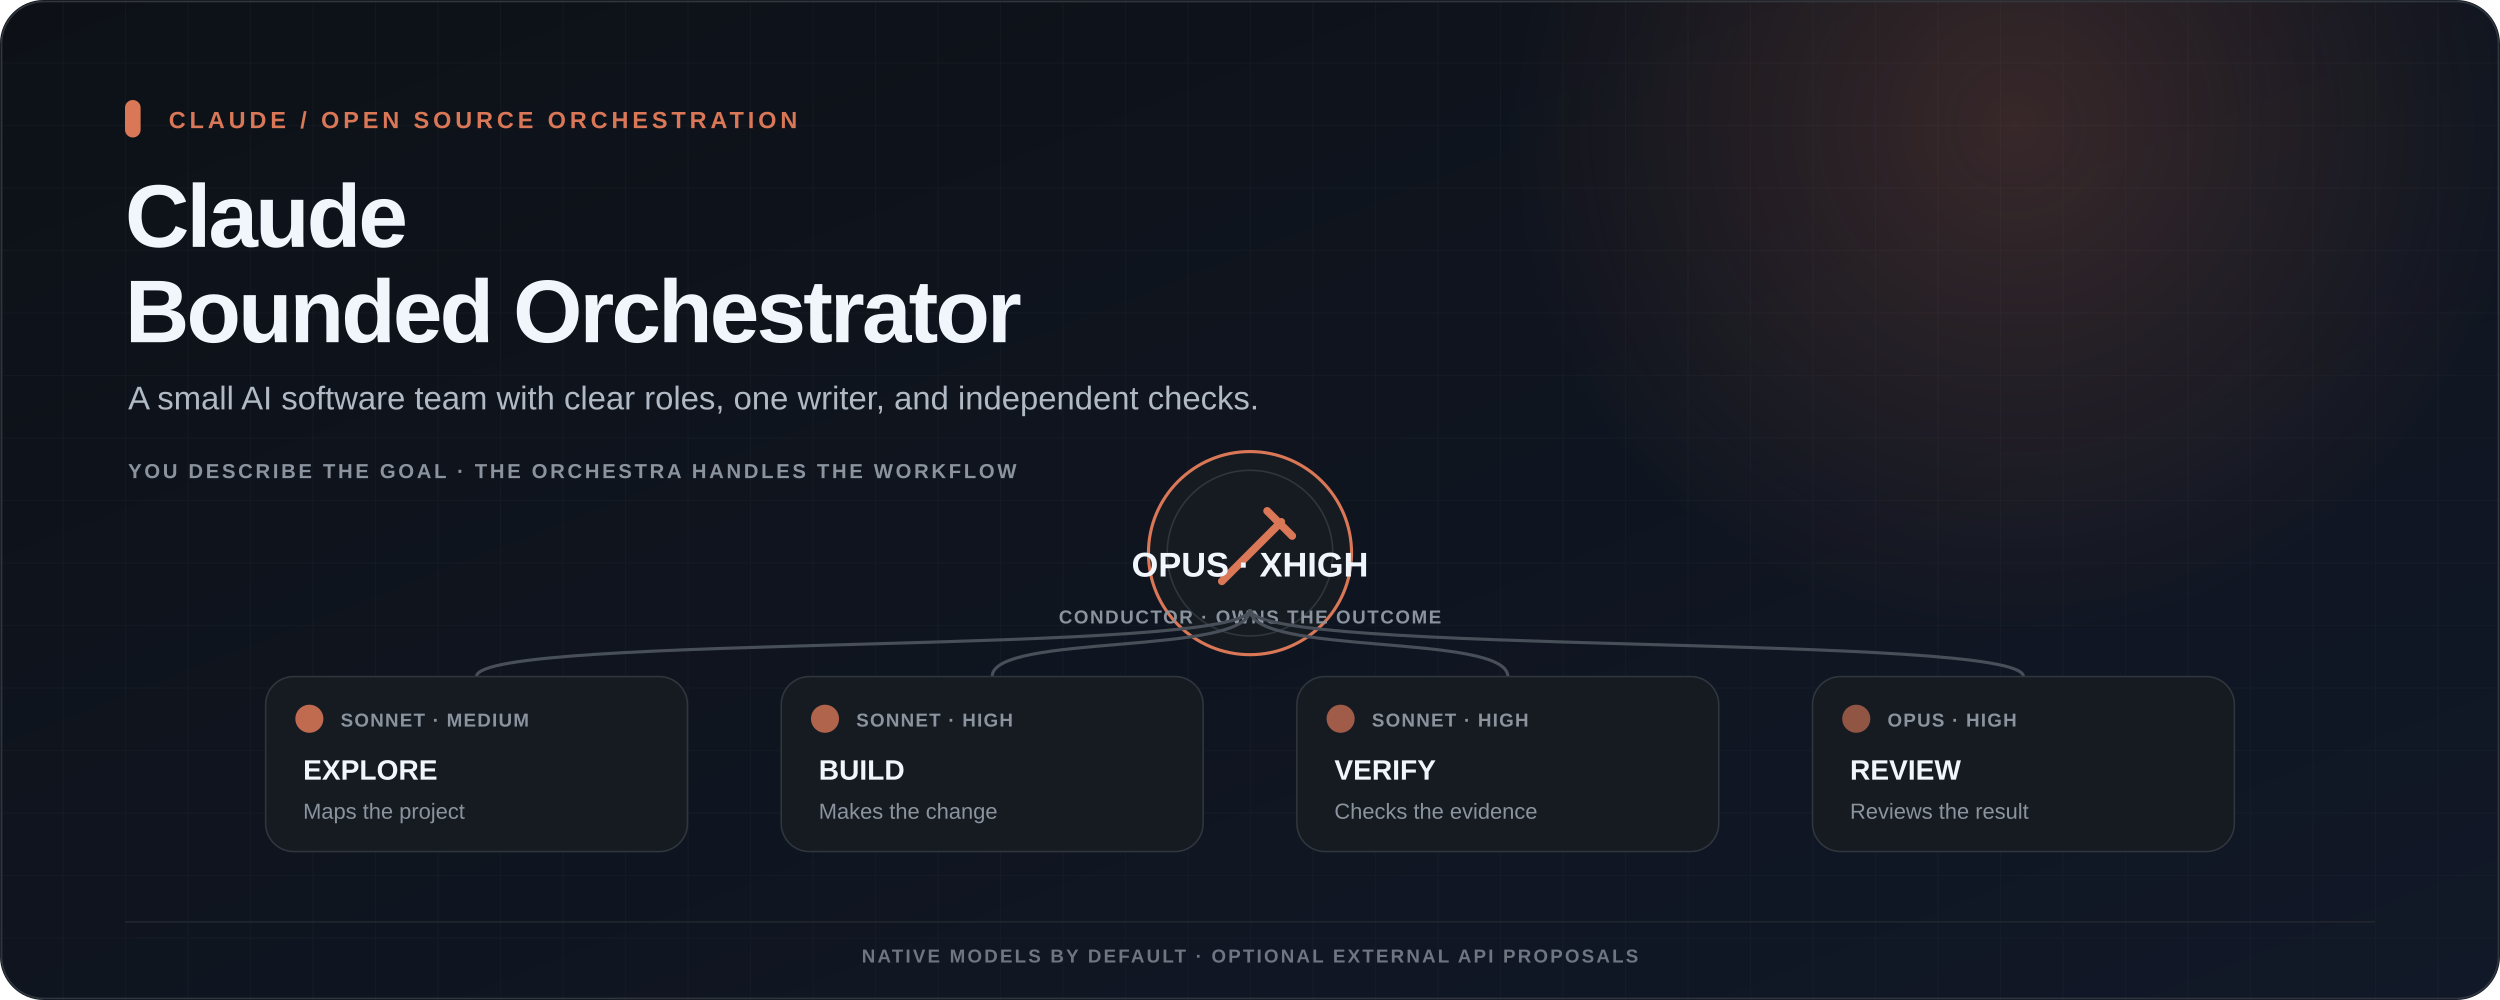
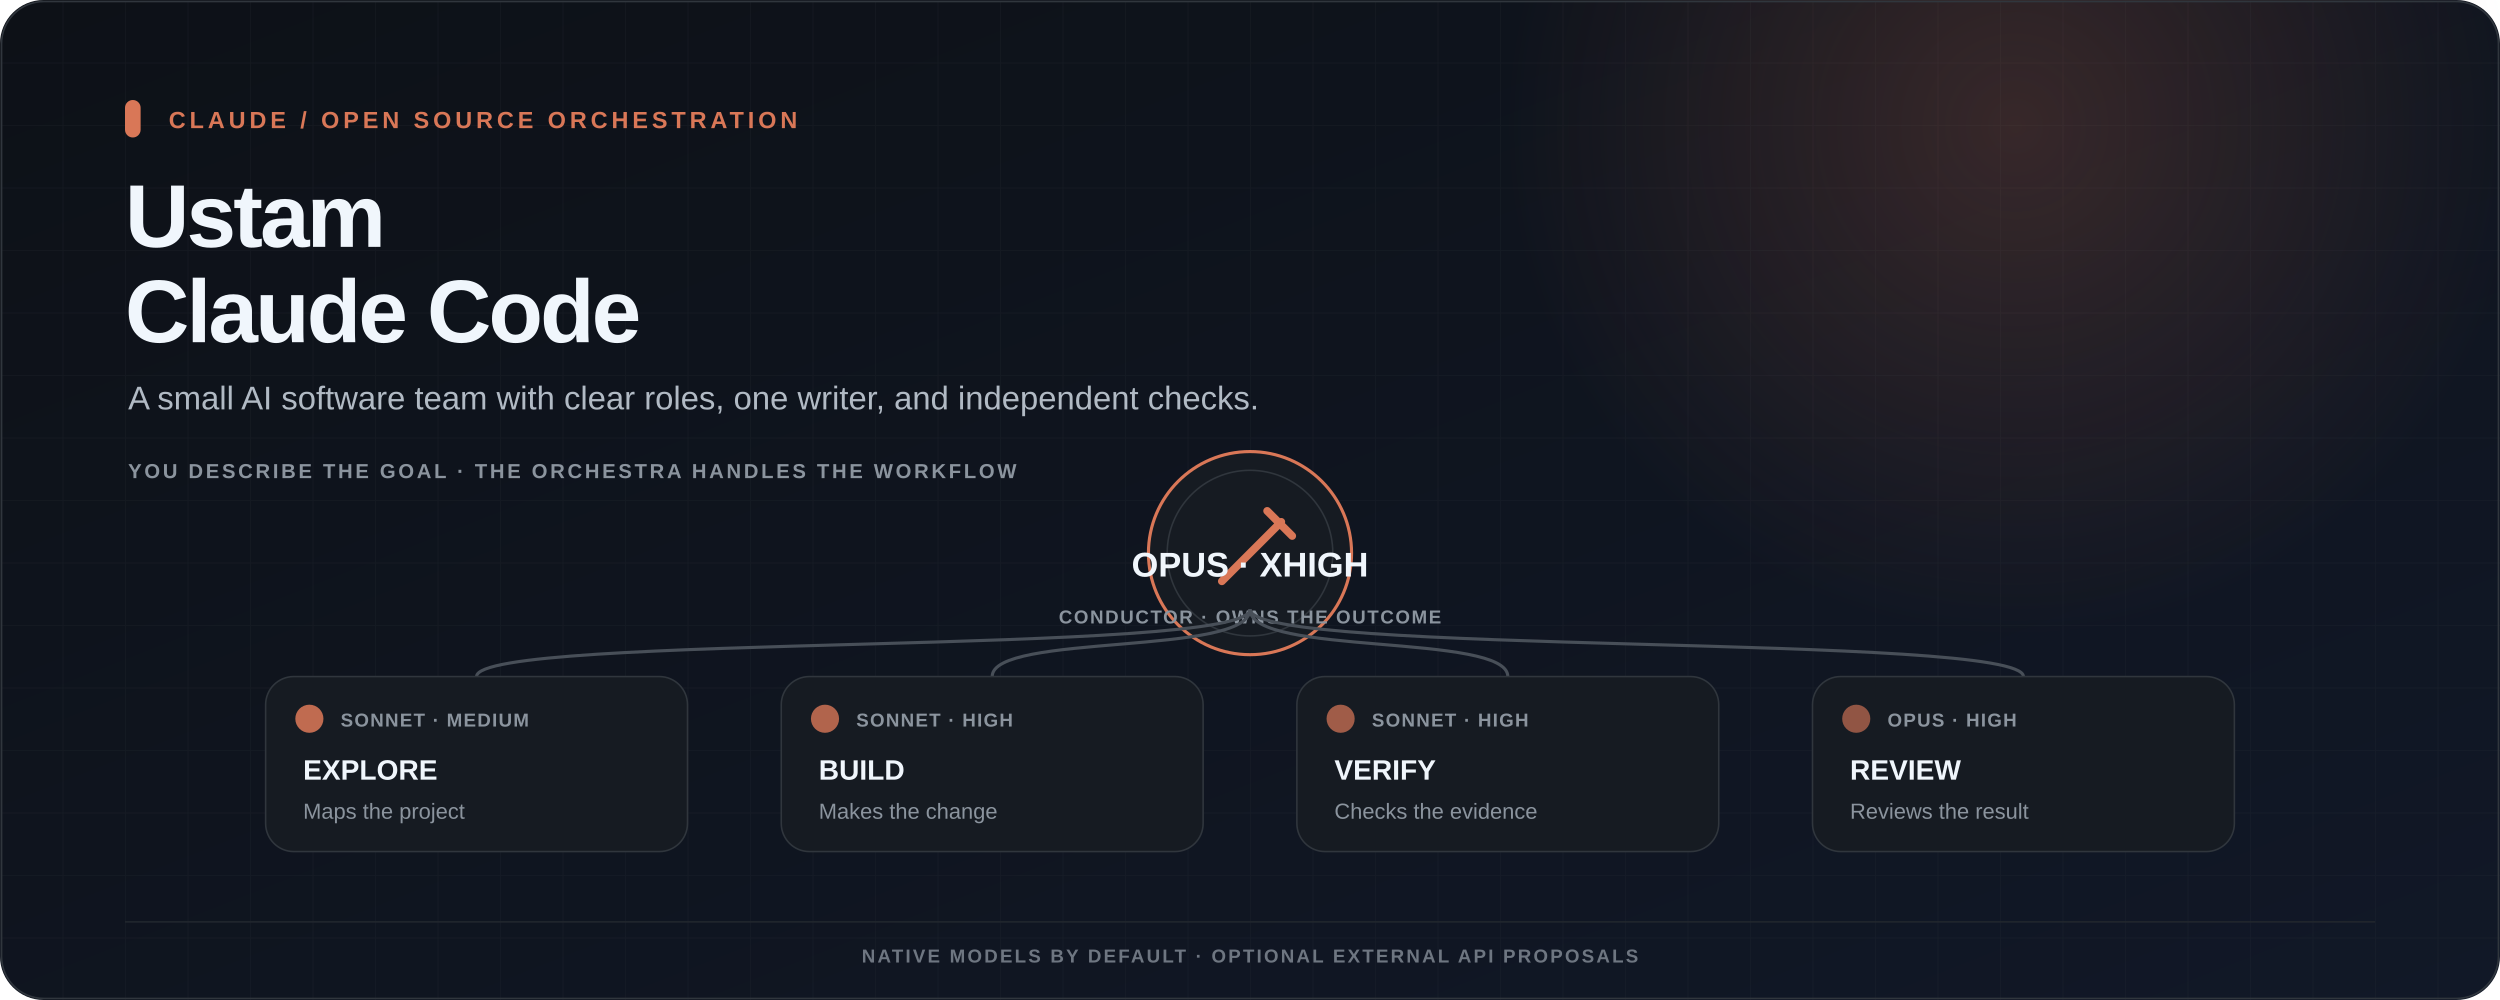
<svg xmlns="http://www.w3.org/2000/svg" width="1600" height="640" viewBox="0 0 1600 640" role="img" aria-labelledby="title desc">
  <defs>
    <linearGradient id="bg" x1="0" y1="0" x2="1" y2="1">
      <stop stop-color="#0d1117" />
      <stop offset="1" stop-color="#111827" />
    </linearGradient>
    <radialGradient id="glow">
      <stop stop-color="#d97757" stop-opacity=".20" />
      <stop offset="1" stop-color="#d97757" stop-opacity="0" />
    </radialGradient>
    <pattern id="grid" width="40" height="40" patternUnits="userSpaceOnUse">
      <path d="M40 0H0V40" fill="none" stroke="#30363d" stroke-opacity=".22" />
    </pattern>
    <style>
    text{font-family:-apple-system,BlinkMacSystemFont,"Segoe UI",Arial,sans-serif}
    .eyebrow{fill:#d97757;font-size:15px;font-weight:700;letter-spacing:2.5px}
    .title{fill:#f0f6fc;font-size:57px;font-weight:750;letter-spacing:-1.8px}
    .subtitle{fill:#b1bac4;font-size:21px;font-weight:400}
    .flow{fill:#8b949e;font-size:13px;font-weight:650;letter-spacing:1.7px}
    .owner{fill:#f0f6fc;font-size:22px;font-weight:750}
    .ownerrole{fill:#8b949e;font-size:12px;font-weight:650;letter-spacing:1px}
    .model{fill:#8b949e;font-size:12px;font-weight:700;letter-spacing:.8px}
    .action{fill:#f0f6fc;font-size:18px;font-weight:750}
    .desc{fill:#8b949e;font-size:14px}
    .footer{fill:#6e7681;font-size:12px;font-weight:650;letter-spacing:1.4px}
    .wire{fill:none;stroke:#484f58;stroke-width:2}
  </style>
  </defs>
  <rect width="1600" height="640" rx="28" fill="url(#bg)" />
  <rect width="1600" height="640" rx="28" fill="url(#grid)" />
  <circle cx="1290" cy="80" r="330" fill="url(#glow)" />
  <rect x="1" y="1" width="1598" height="638" rx="27" fill="none" stroke="#30363d" />
  <g transform="translate(80 64)">
    <rect width="10" height="24" rx="5" fill="#d97757" />
    <text x="28" y="18" class="eyebrow">CLAUDE  /  OPEN SOURCE ORCHESTRATION</text>
-     <text x="0" y="94" class="title">Claude</text>
-     <text x="0" y="155" class="title">Bounded Orchestrator</text>
+     <text x="0" y="94" class="title">Ustam</text>
+     <text x="0" y="155" class="title">Claude Code</text>
    <text x="2" y="198" class="subtitle">A small AI software team with clear roles, one writer, and independent checks.</text>
    <text x="2" y="242" class="flow">YOU DESCRIBE THE GOAL  ·  THE ORCHESTRA HANDLES THE WORKFLOW</text>
  </g>
  <g transform="translate(800 354)">
    <circle r="65" fill="#161b22" stroke="#d97757" stroke-width="2" />
    <circle r="53" fill="none" stroke="#30363d" />
    <path d="M-18 18L20-20M11-27l16 16" stroke="#d97757" stroke-width="5" stroke-linecap="round" />
  </g>
  <text x="800" y="369" text-anchor="middle" class="owner">OPUS · XHIGH</text>
  <text x="800" y="399" text-anchor="middle" class="ownerrole">CONDUCTOR · OWNS THE OUTCOME</text>
  <path d="M800 390 C800 420 305 405 305 433" class="wire" />
  <path d="M800 390 C800 420 635 405 635 433" class="wire" />
  <path d="M800 390 C800 420 965 405 965 433" class="wire" />
  <path d="M800 390 C800 420 1295 405 1295 433" class="wire" />
  <g transform="translate(170 433)">
    <rect width="270" height="112" rx="18" fill="#161b22" stroke="#30363d" />
    <circle cx="28" cy="27" r="9" fill="#d97757" opacity="0.87" />
    <text x="48" y="32" class="model">SONNET · MEDIUM</text>
    <text x="24" y="66" class="action">EXPLORE</text>
    <text x="24" y="91" class="desc">Maps the project</text>
  </g>
  <g transform="translate(500 433)">
    <rect width="270" height="112" rx="18" fill="#161b22" stroke="#30363d" />
    <circle cx="28" cy="27" r="9" fill="#d97757" opacity="0.79" />
    <text x="48" y="32" class="model">SONNET · HIGH</text>
    <text x="24" y="66" class="action">BUILD</text>
    <text x="24" y="91" class="desc">Makes the change</text>
  </g>
  <g transform="translate(830 433)">
    <rect width="270" height="112" rx="18" fill="#161b22" stroke="#30363d" />
    <circle cx="28" cy="27" r="9" fill="#d97757" opacity="0.71" />
    <text x="48" y="32" class="model">SONNET · HIGH</text>
    <text x="24" y="66" class="action">VERIFY</text>
    <text x="24" y="91" class="desc">Checks the evidence</text>
  </g>
  <g transform="translate(1160 433)">
    <rect width="270" height="112" rx="18" fill="#161b22" stroke="#30363d" />
    <circle cx="28" cy="27" r="9" fill="#d97757" opacity="0.63" />
    <text x="48" y="32" class="model">OPUS · HIGH</text>
    <text x="24" y="66" class="action">REVIEW</text>
    <text x="24" y="91" class="desc">Reviews the result</text>
  </g>
  <line x1="80" y1="590" x2="1520" y2="590" stroke="#21262d" />
  <text x="800" y="616" text-anchor="middle" class="footer">NATIVE MODELS BY DEFAULT  ·  OPTIONAL EXTERNAL API PROPOSALS</text>
</svg>
